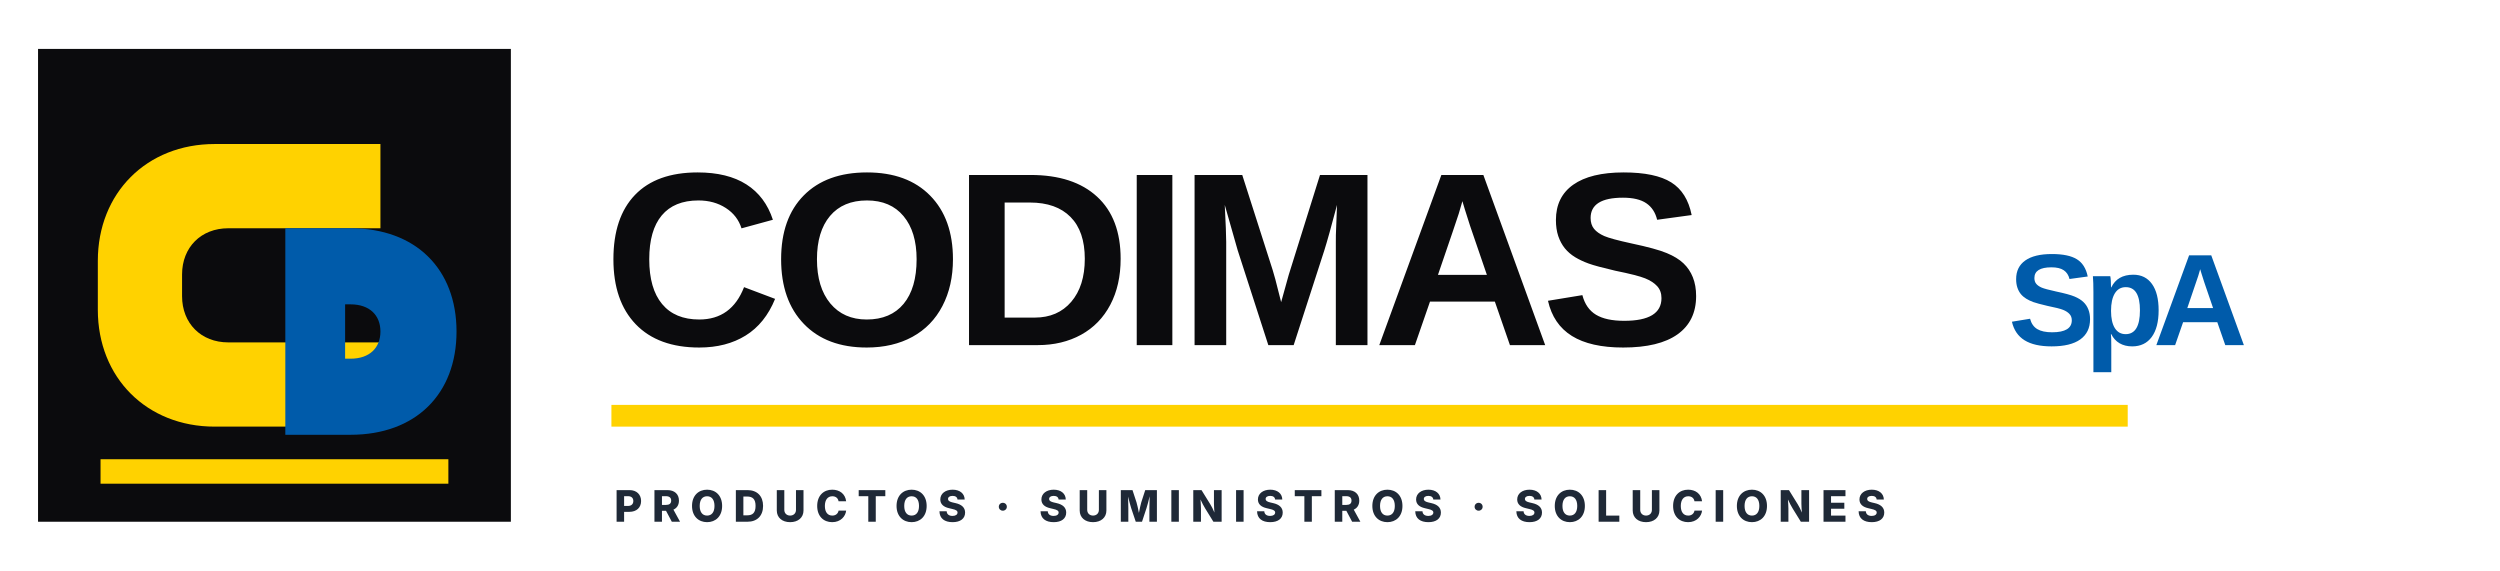
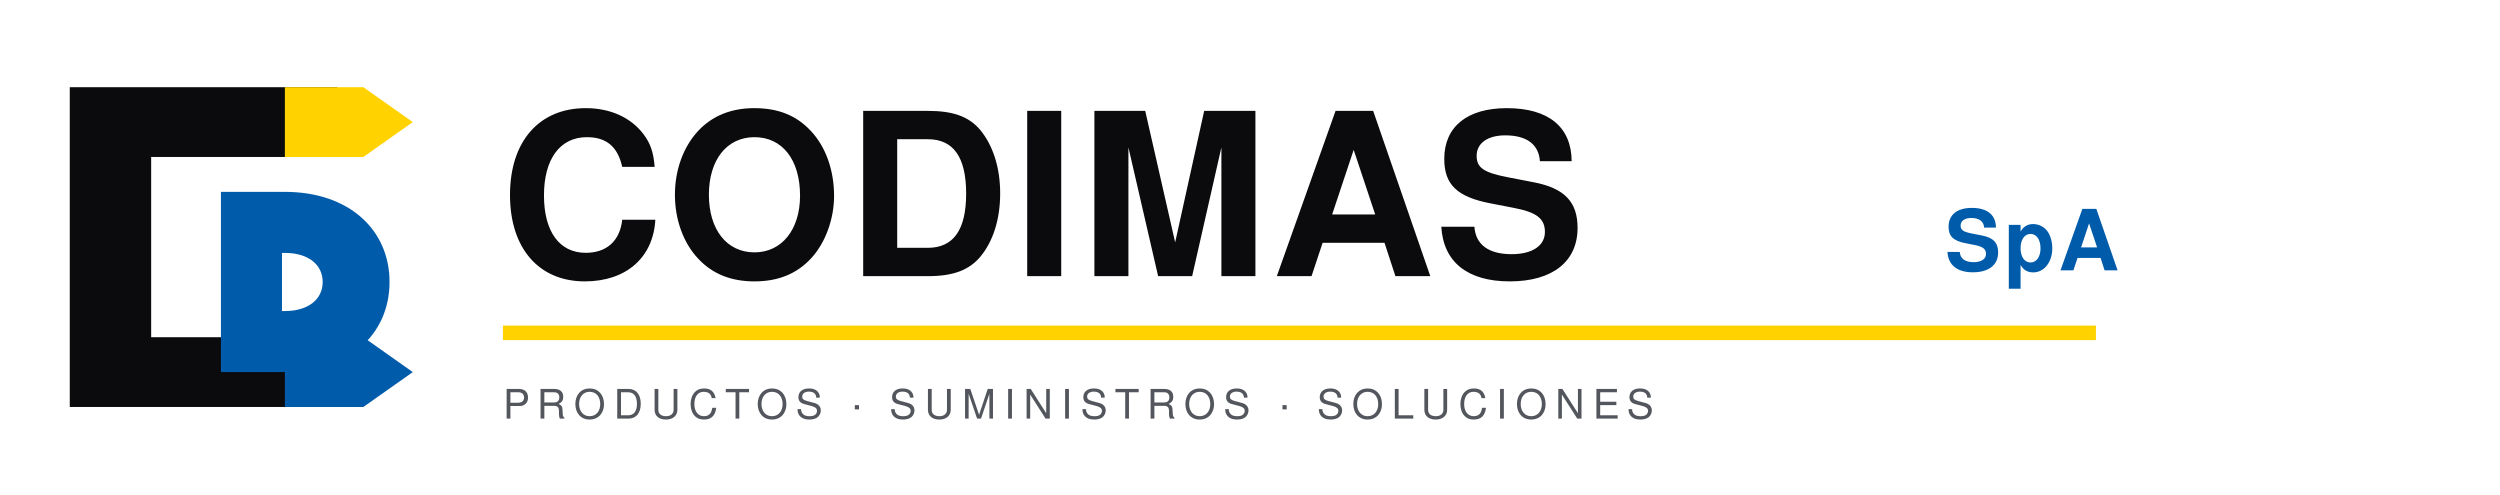
- <svg xmlns="http://www.w3.org/2000/svg" viewBox="0 0 920 210" role="img" aria-labelledby="title desc">
-   <defs>
-     <style>
-       .word{font-family:'Archivo Condensed','Arial Narrow',Arial,Helvetica,sans-serif;font-weight:900;letter-spacing:-4px;}
-       .tag{font-family:'Inter',Arial,Helvetica,sans-serif;font-weight:800;letter-spacing:3.5px;}
-     </style>
-   </defs>
-   <g fill="none" fill-rule="evenodd">
-     <g transform="translate(14 18)">
-       <rect x="0" y="0" width="174" height="174" rx="0" fill="#0B0B0D" />
-       <path d="M126 35H65c-25 0-43 18-43 43v18c0 25 18 43 43 43h61v-31H70c-10 0-17-7-17-17V83c0-10 7-17 17-17h56V35Z" fill="#FFD200" />
-       <path d="M91 66h24c24 0 39 15 39 38s-15 38-39 38H91V66Zm24 48c7 0 11-4 11-10s-4-10-11-10h-2v20h2Z" fill="#005BAA" />
-       <path d="M23 151h128v9H23z" fill="#FFD200" />
-     </g>
-     <g transform="translate(222 49)">
-       <text class="word" x="0" y="78" font-size="91" fill="#0B0B0D">CODIMAS</text>
-       <text class="word" x="517" y="78" font-size="48" fill="#005BAA" letter-spacing="-1">SpA</text>
-       <rect x="3" y="100" width="558" height="8" fill="#FFD200" />
-       <text class="tag" x="4" y="143" font-size="16" fill="#1F2937">PRODUCTOS · SUMINISTROS · SOLUCIONES</text>
-     </g>
+ <svg xmlns="http://www.w3.org/2000/svg" viewBox="0 0 860 170" role="img" aria-labelledby="title desc">
+   <g transform="translate(10 18)">
+     <path d="M14 12h92v24H42v62h64v24H14z" fill="#0B0B0D" />
+     <path d="M88 12h27l17 12-17 12H88z" fill="#FFD200" />
+     <path d="M88 98h27l17 12-17 12H88z" fill="#005BAA" />
+     <path d="M66 48h22c22 0 36 13 36 31s-14 31-36 31H66zm22 41c8 0 13-4 13-10s-5-10-13-10h-1v20z" fill="#005BAA" />
+   </g>
+   <g transform="translate(172 28)">
+     <text x="0" y="67" font-family="Helvetica Neue, Helvetica, Arial, sans-serif" font-size="78" font-weight="600" letter-spacing="1.2" fill="#0B0B0D">CODIMAS</text>
+     <text x="497" y="65" font-family="Helvetica Neue, Helvetica, Arial, sans-serif" font-size="29" font-weight="600" letter-spacing="1" fill="#005BAA">SpA</text>
+     <rect x="1" y="84" width="548" height="5" fill="#FFD200" />
+     <text x="1" y="116" font-family="Helvetica Neue, Helvetica, Arial, sans-serif" font-size="14" font-weight="300" letter-spacing="2.8" fill="#53575D">PRODUCTOS · SUMINISTROS · SOLUCIONES</text>
  </g>
</svg>
